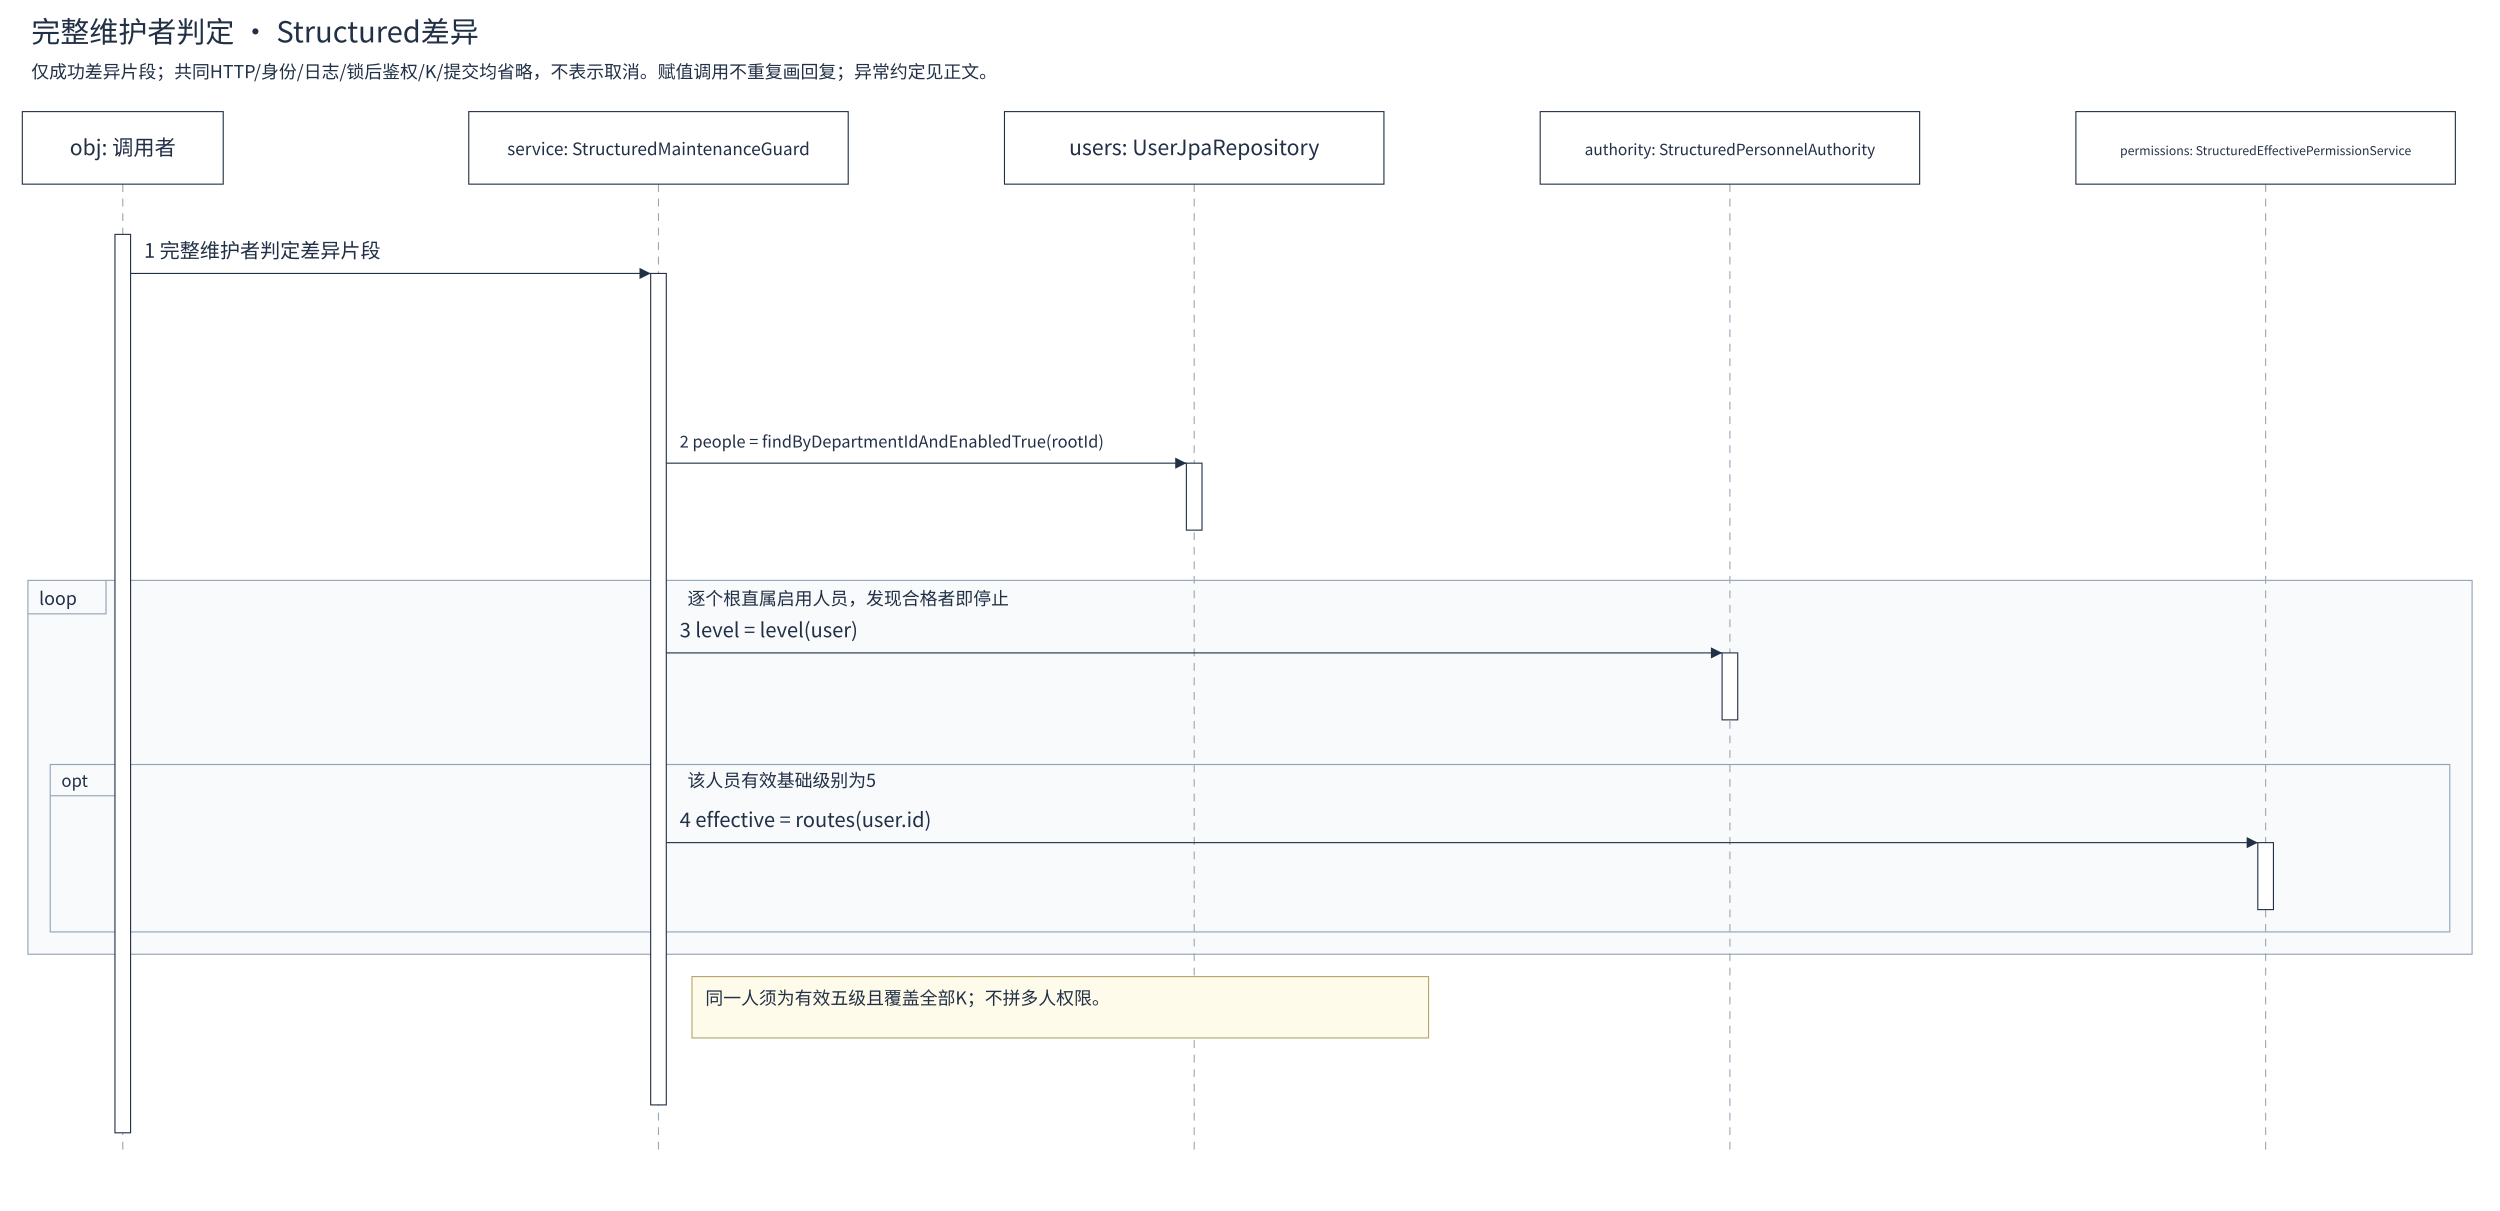
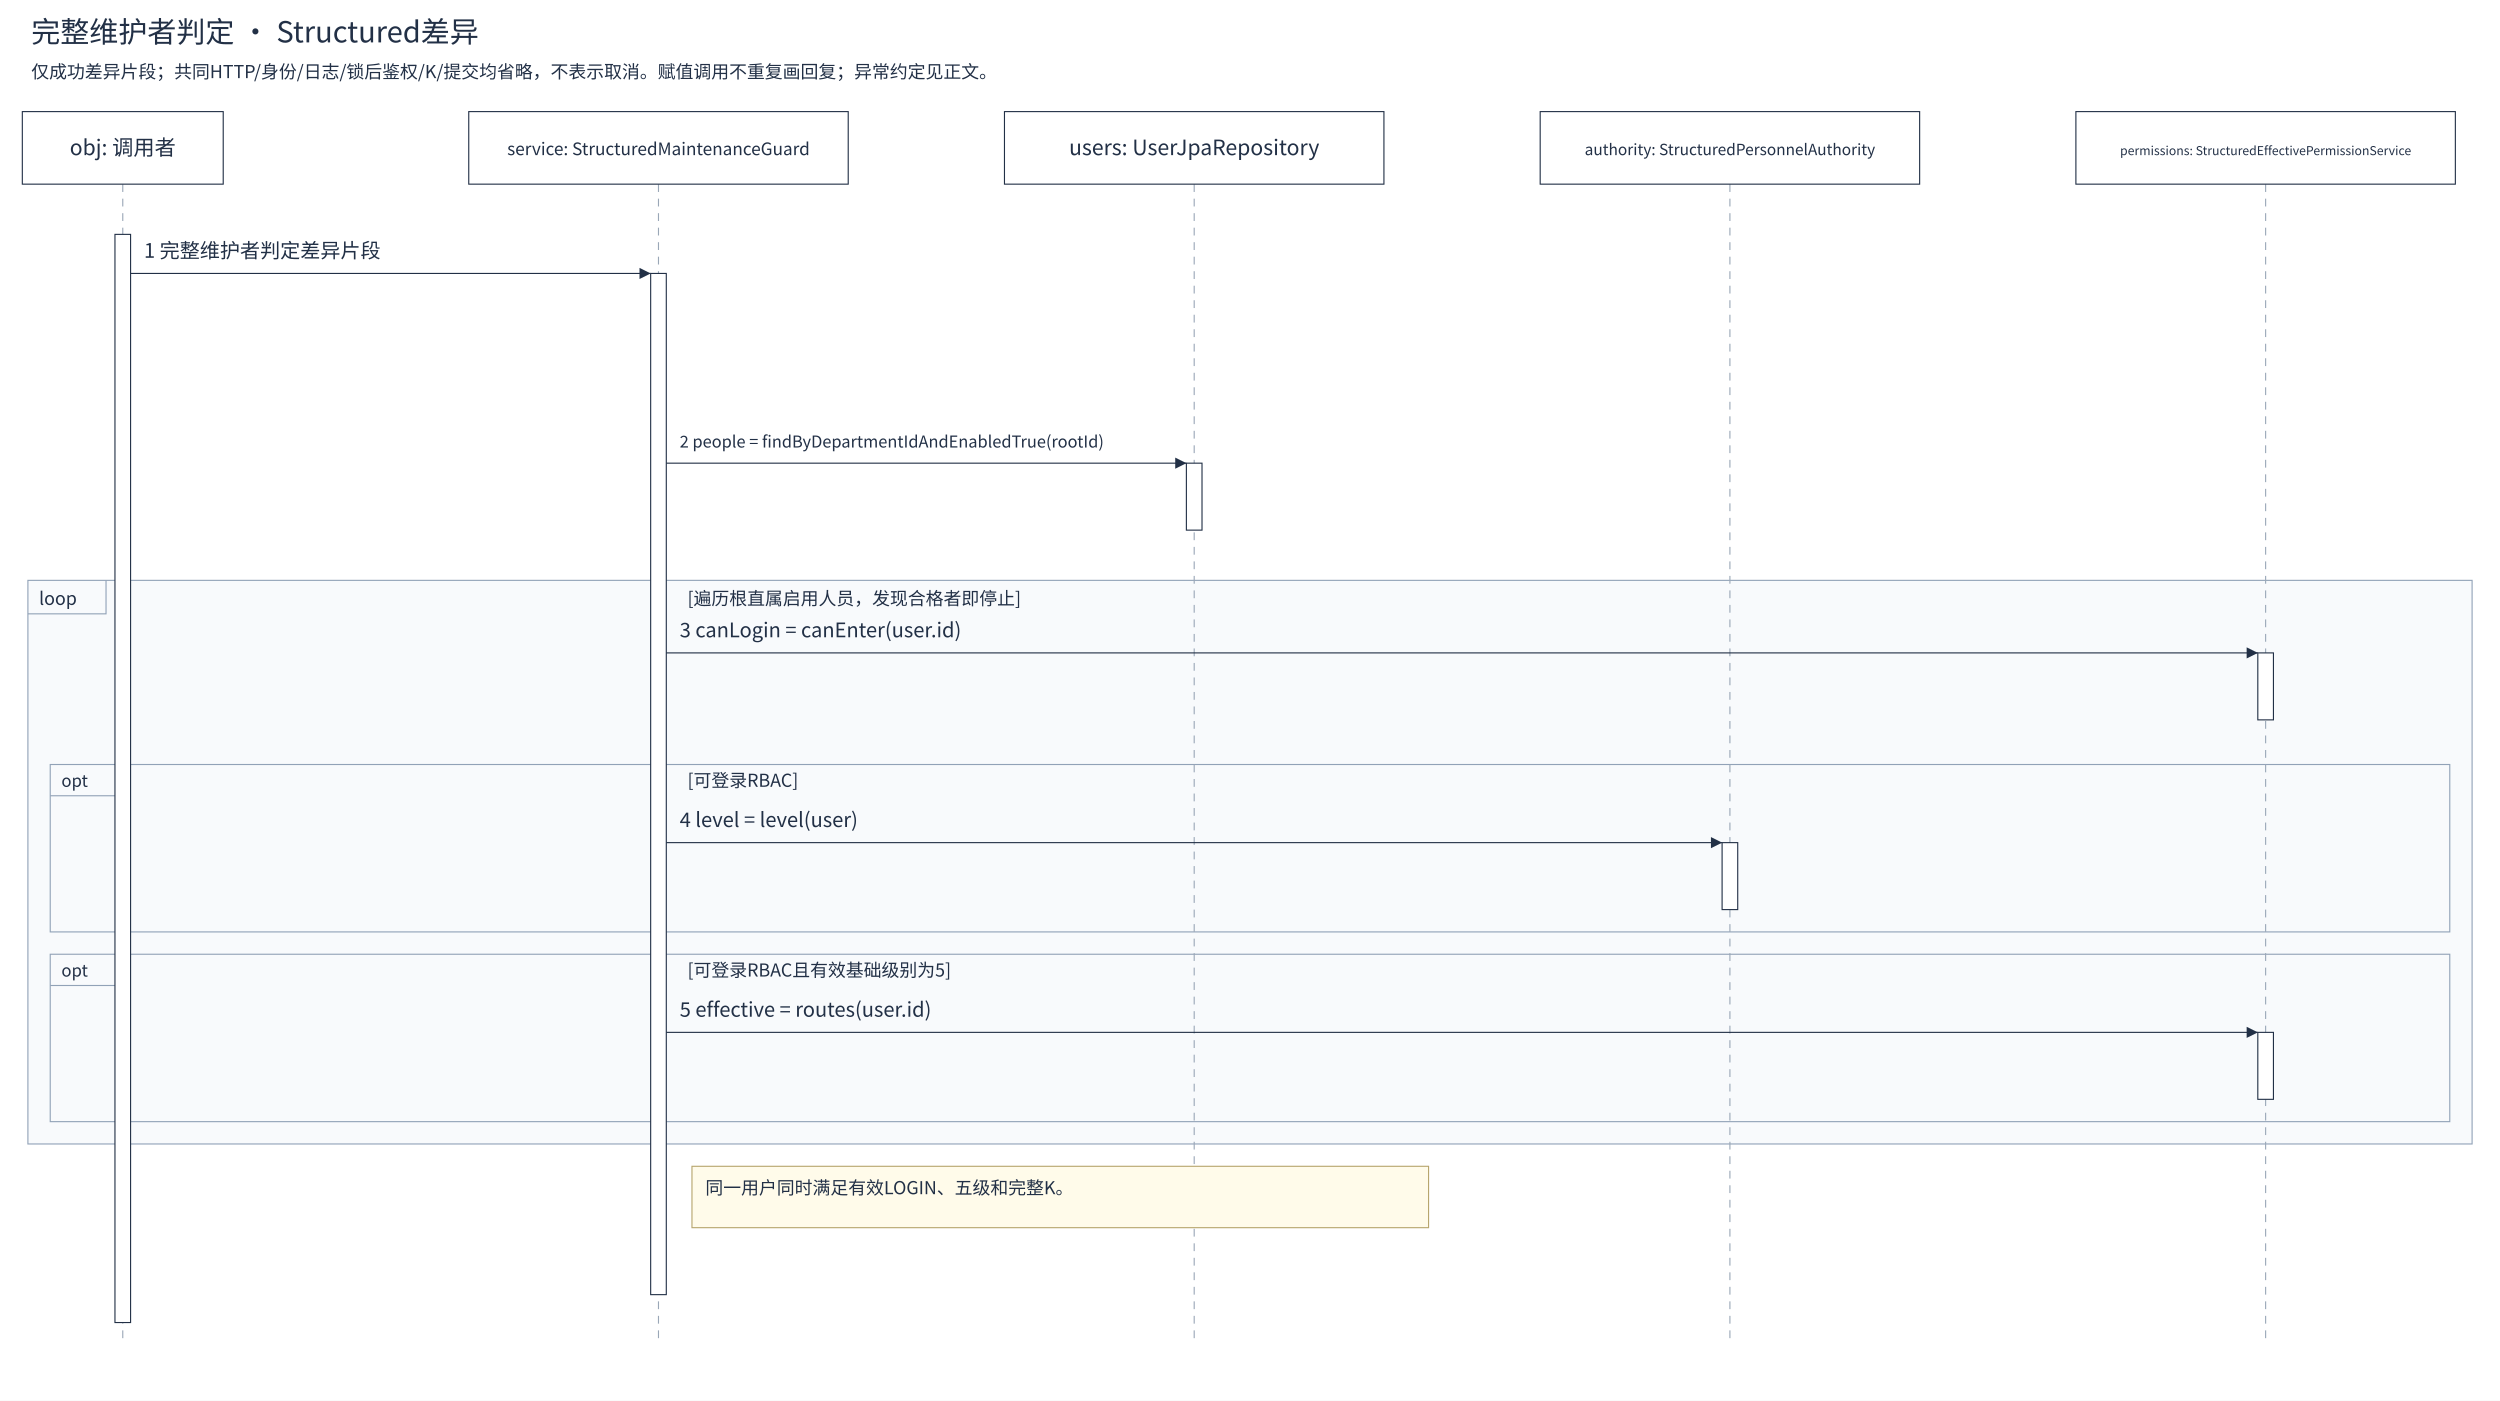
- <svg xmlns="http://www.w3.org/2000/svg" width="2240" height="1085" viewBox="0 0 2240 1085">
+ <svg xmlns="http://www.w3.org/2000/svg" width="2240" height="1255" viewBox="0 0 2240 1255">
  <defs>
    <marker id="open" markerWidth="12" markerHeight="12" refX="11" refY="6" orient="auto">
      <path d="M1,1 L11,6 L1,11" fill="none" stroke="#223046" stroke-width="1.5" />
    </marker>
    <marker id="triangle" markerWidth="14" markerHeight="14" refX="13" refY="7" orient="auto">
      <path d="M1,1 L13,7 L1,13 Z" fill="white" stroke="#245a93" stroke-width="1.4" />
    </marker>
    <marker id="filled" markerWidth="12" markerHeight="12" refX="11" refY="6" orient="auto">
      <path d="M1,1 L11,6 L1,11 Z" fill="#223046" />
    </marker>
  </defs>
  <rect width="100%" height="100%" fill="white" />
  <g font-family="Microsoft YaHei,Noto Sans CJK SC,Arial,sans-serif">
    <text x="28" y="38" font-size="26" text-anchor="start" fill="#223046">完整维护者判定 · Structured差异</text>
    <text x="28" y="70" font-size="16" text-anchor="start" fill="#223046">仅成功差异片段；共同HTTP/身份/日志/锁后鉴权/K/提交均省略，不表示取消。赋值调用不重复画回复；异常约定见正文。</text>
-     <rect x="25" y="520" width="2190" height="335" fill="#f8fafc" stroke="#91a2b7" />
+     <rect x="25" y="520" width="2190" height="505" fill="#f8fafc" stroke="#91a2b7" />
    <path d="M25,550h70v-30" fill="none" stroke="#91a2b7" />
    <text x="35" y="542" font-size="16" text-anchor="start" fill="#223046">loop</text>
-     <text x="616" y="542" font-size="16" text-anchor="start" fill="#223046">逐个根直属启用人员，发现合格者即停止</text>
+     <text x="616" y="542" font-size="16" text-anchor="start" fill="#223046">[遍历根直属启用人员，发现合格者即停止]</text>
    <rect x="45" y="685" width="2150" height="150" fill="none" stroke="#91a2b7" />
    <path d="M45,713h60v-28" fill="none" stroke="#91a2b7" />
    <text x="55" y="705" font-size="15" text-anchor="start" fill="#223046">opt</text>
-     <text x="616" y="705" font-size="16" text-anchor="start" fill="#223046">该人员有效基础级别为5</text>
-     <path d="M110,165V1035" stroke="#9aa7b7" stroke-dasharray="7 6" />
+     <text x="616" y="705" font-size="16" text-anchor="start" fill="#223046">[可登录RBAC]</text>
+     <rect x="45" y="855" width="2150" height="150" fill="none" stroke="#91a2b7" />
+     <path d="M45,883h60v-28" fill="none" stroke="#91a2b7" />
+     <text x="55" y="875" font-size="15" text-anchor="start" fill="#223046">opt</text>
+     <text x="616" y="875" font-size="16" text-anchor="start" fill="#223046">[可登录RBAC且有效基础级别为5]</text>
+     <path d="M110,165V1205" stroke="#9aa7b7" stroke-dasharray="7 6" />
    <rect x="20" y="100" width="180" height="65" fill="white" stroke="#223046" />
    <text x="110" y="139" font-size="19" text-anchor="middle" fill="#223046">obj: 调用者</text>
-     <path d="M590,165V1035" stroke="#9aa7b7" stroke-dasharray="7 6" />
+     <path d="M590,165V1205" stroke="#9aa7b7" stroke-dasharray="7 6" />
    <rect x="420" y="100" width="340" height="65" fill="white" stroke="#223046" />
    <text x="590" y="139" font-size="15.4" text-anchor="middle" fill="#223046">service: StructuredMaintenanceGuard</text>
-     <path d="M1070,165V1035" stroke="#9aa7b7" stroke-dasharray="7 6" />
+     <path d="M1070,165V1205" stroke="#9aa7b7" stroke-dasharray="7 6" />
    <rect x="900" y="100" width="340" height="65" fill="white" stroke="#223046" />
    <text x="1070" y="139" font-size="19" text-anchor="middle" fill="#223046">users: UserJpaRepository</text>
-     <path d="M1550,165V1035" stroke="#9aa7b7" stroke-dasharray="7 6" />
+     <path d="M1550,165V1205" stroke="#9aa7b7" stroke-dasharray="7 6" />
    <rect x="1380" y="100" width="340" height="65" fill="white" stroke="#223046" />
    <text x="1550" y="139" font-size="13.82" text-anchor="middle" fill="#223046">authority: StructuredPersonnelAuthority</text>
-     <path d="M2030,165V1035" stroke="#9aa7b7" stroke-dasharray="7 6" />
+     <path d="M2030,165V1205" stroke="#9aa7b7" stroke-dasharray="7 6" />
    <rect x="1860" y="100" width="340" height="65" fill="white" stroke="#223046" />
    <text x="2030" y="139" font-size="11" text-anchor="middle" fill="#223046">permissions: StructuredEffectivePermissionService</text>
-     <rect x="103" y="210" width="14" height="805" fill="white" stroke="#223046" />
-     <rect x="583" y="245" width="14" height="745" fill="white" stroke="#223046" />
+     <rect x="103" y="210" width="14" height="975" fill="white" stroke="#223046" />
+     <rect x="583" y="245" width="14" height="915" fill="white" stroke="#223046" />
    <rect x="1063" y="415" width="14" height="60" fill="white" stroke="#223046" />
-     <rect x="1543" y="585" width="14" height="60" fill="white" stroke="#223046" />
-     <rect x="2023" y="755" width="14" height="60" fill="white" stroke="#223046" />
-     <rect x="620" y="875" width="660" height="55" fill="#fffbea" stroke="#b6a56d" />
-     <text x="632" y="900" font-size="16" text-anchor="start" fill="#223046">同一人须为有效五级且覆盖全部K；不拼多人权限。</text>
+     <rect x="2023" y="585" width="14" height="60" fill="white" stroke="#223046" />
+     <rect x="1543" y="755" width="14" height="60" fill="white" stroke="#223046" />
+     <rect x="2023" y="925" width="14" height="60" fill="white" stroke="#223046" />
+     <rect x="620" y="1045" width="660" height="55" fill="#fffbea" stroke="#b6a56d" />
+     <text x="632" y="1070" font-size="16" text-anchor="start" fill="#223046">同一用户同时满足有效LOGIN、五级和完整K。</text>
    <path d="M117,245H583" stroke="#223046" marker-end="url(#filled)" />
    <text x="129" y="231" font-size="18" text-anchor="start" fill="#223046">1 完整维护者判定差异片段</text>
    <path d="M597,415H1063" stroke="#223046" marker-end="url(#filled)" />
    <text x="609" y="401" font-size="14.689" text-anchor="start" fill="#223046">2 people = findByDepartmentIdAndEnabledTrue(rootId)</text>
-     <path d="M597,585H1543" stroke="#223046" marker-end="url(#filled)" />
-     <text x="609" y="571" font-size="18" text-anchor="start" fill="#223046">3 level = level(user)</text>
-     <path d="M597,755H2023" stroke="#223046" marker-end="url(#filled)" />
-     <text x="609" y="741" font-size="18" text-anchor="start" fill="#223046">4 effective = routes(user.id)</text>
+     <path d="M597,585H2023" stroke="#223046" marker-end="url(#filled)" />
+     <text x="609" y="571" font-size="18" text-anchor="start" fill="#223046">3 canLogin = canEnter(user.id)</text>
+     <path d="M597,755H1543" stroke="#223046" marker-end="url(#filled)" />
+     <text x="609" y="741" font-size="18" text-anchor="start" fill="#223046">4 level = level(user)</text>
+     <path d="M597,925H2023" stroke="#223046" marker-end="url(#filled)" />
+     <text x="609" y="911" font-size="18" text-anchor="start" fill="#223046">5 effective = routes(user.id)</text>
  </g>
</svg>
